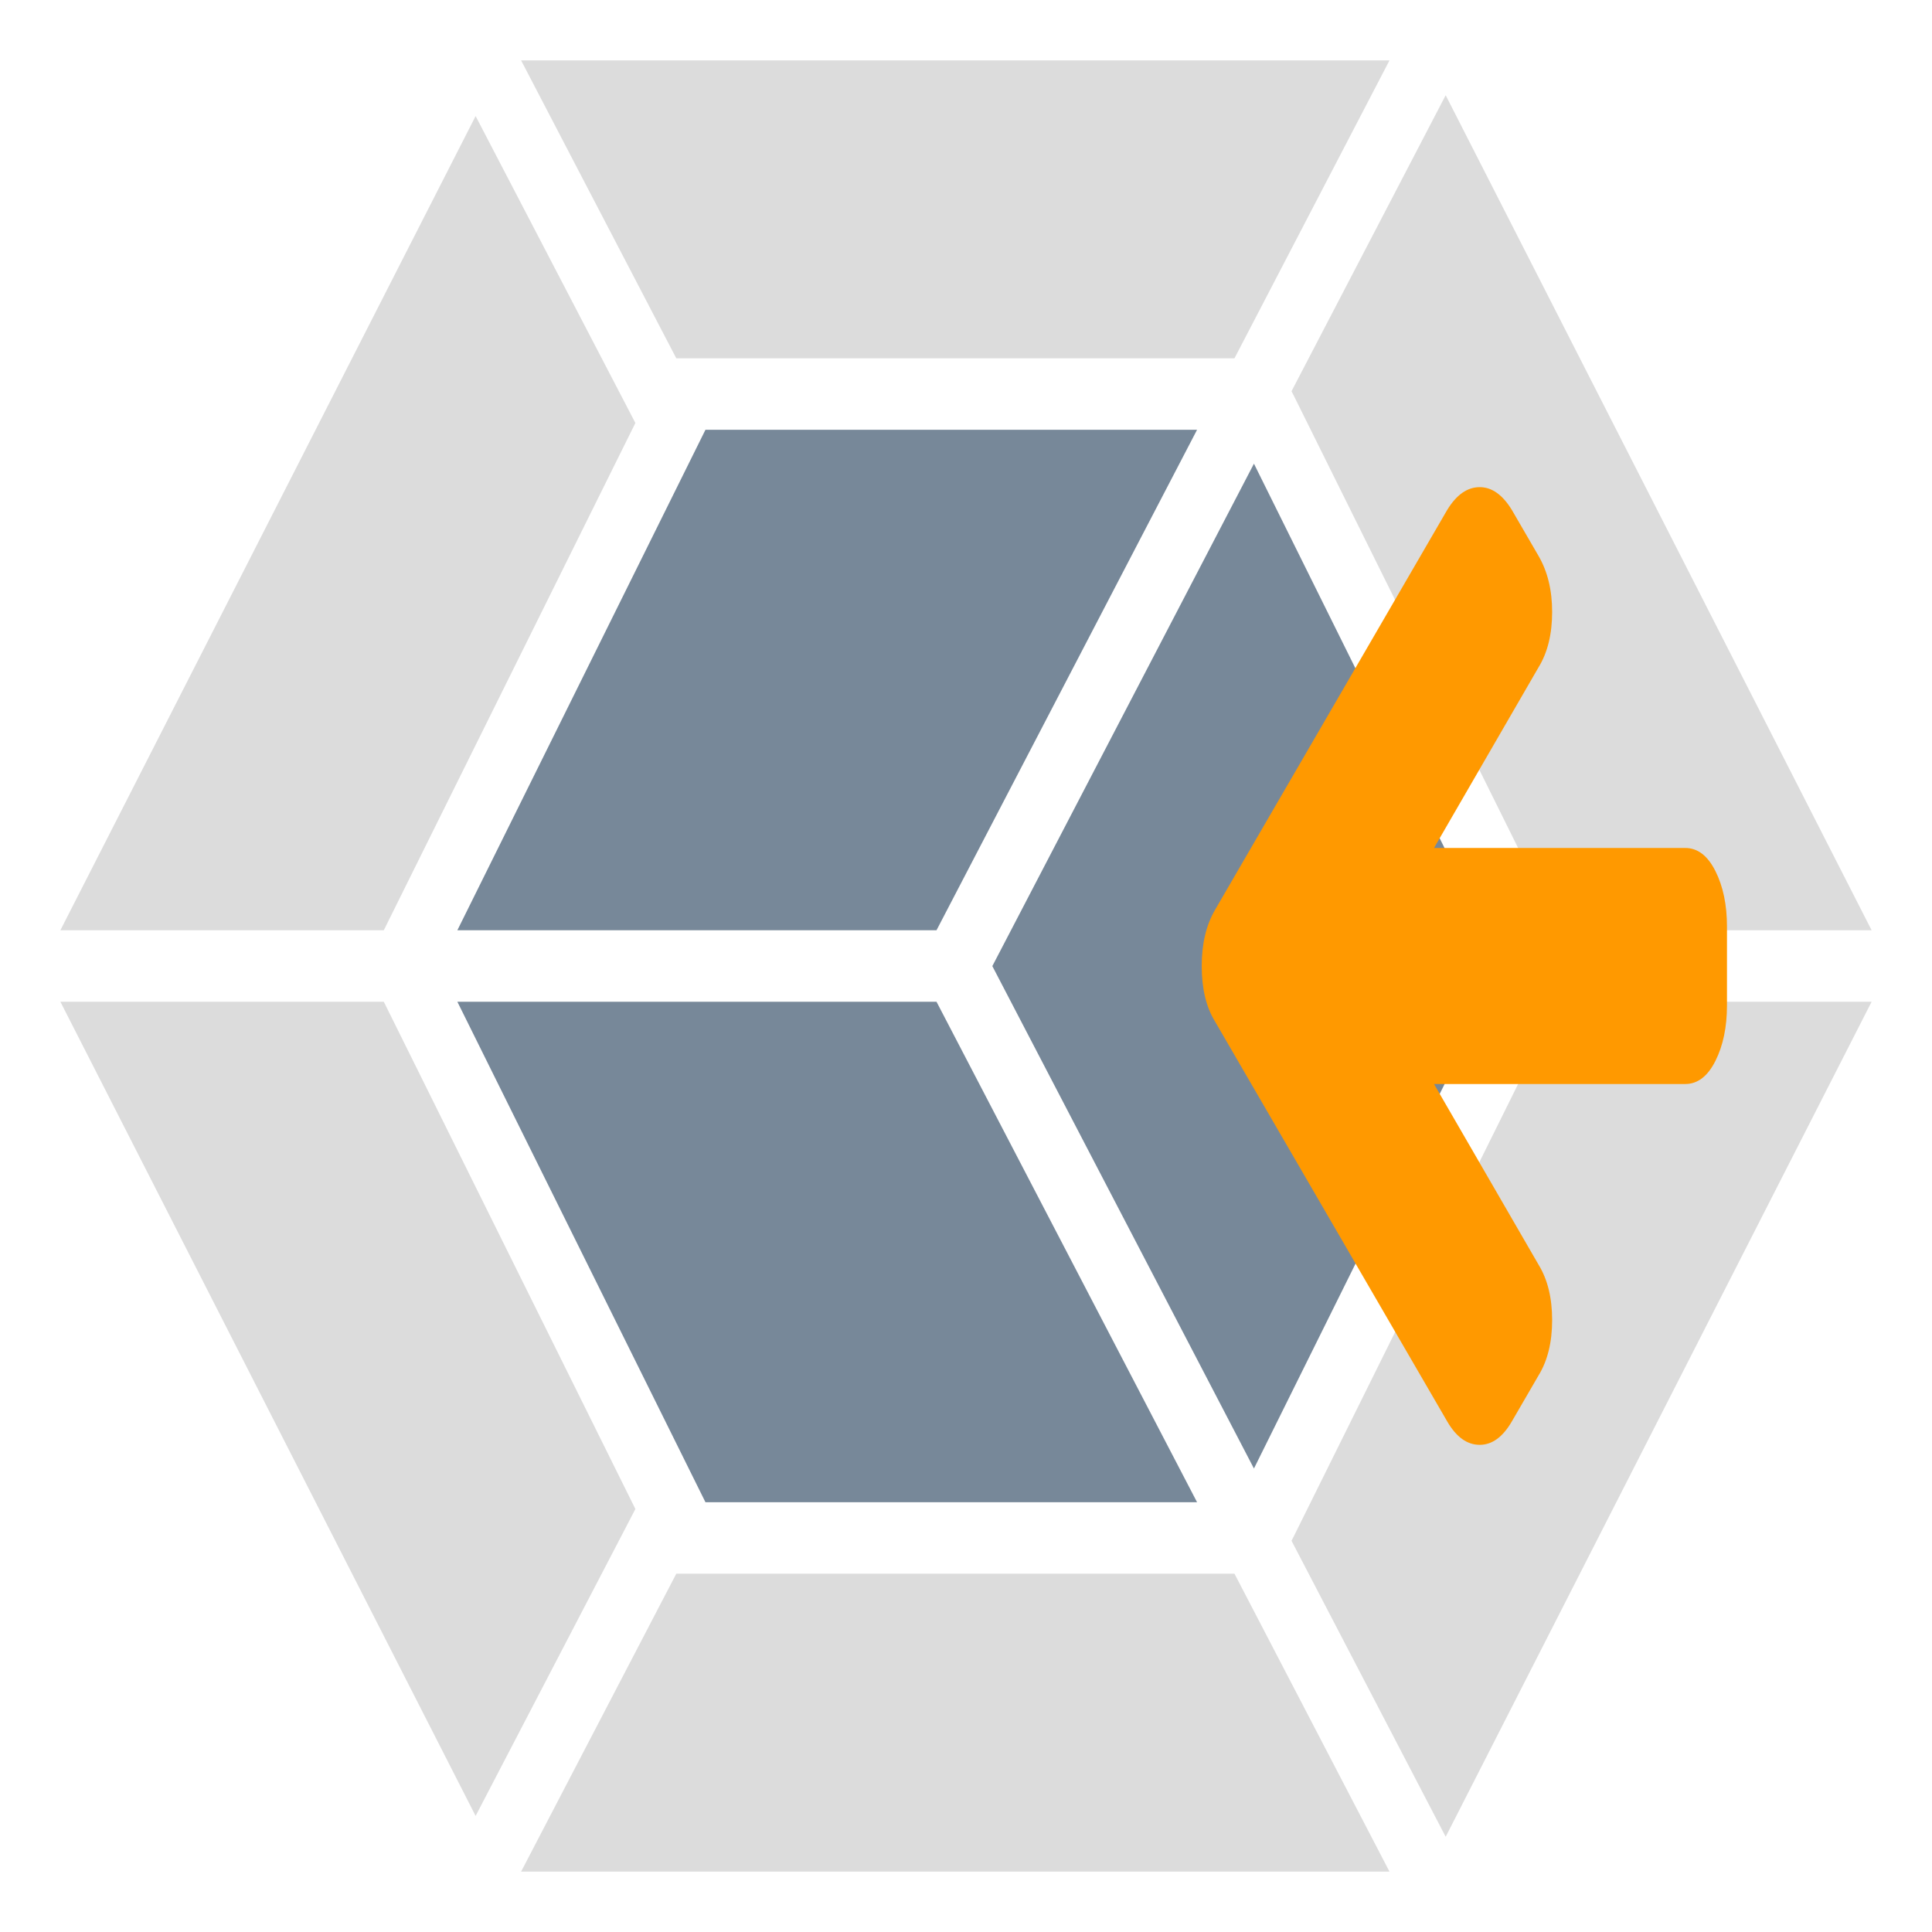
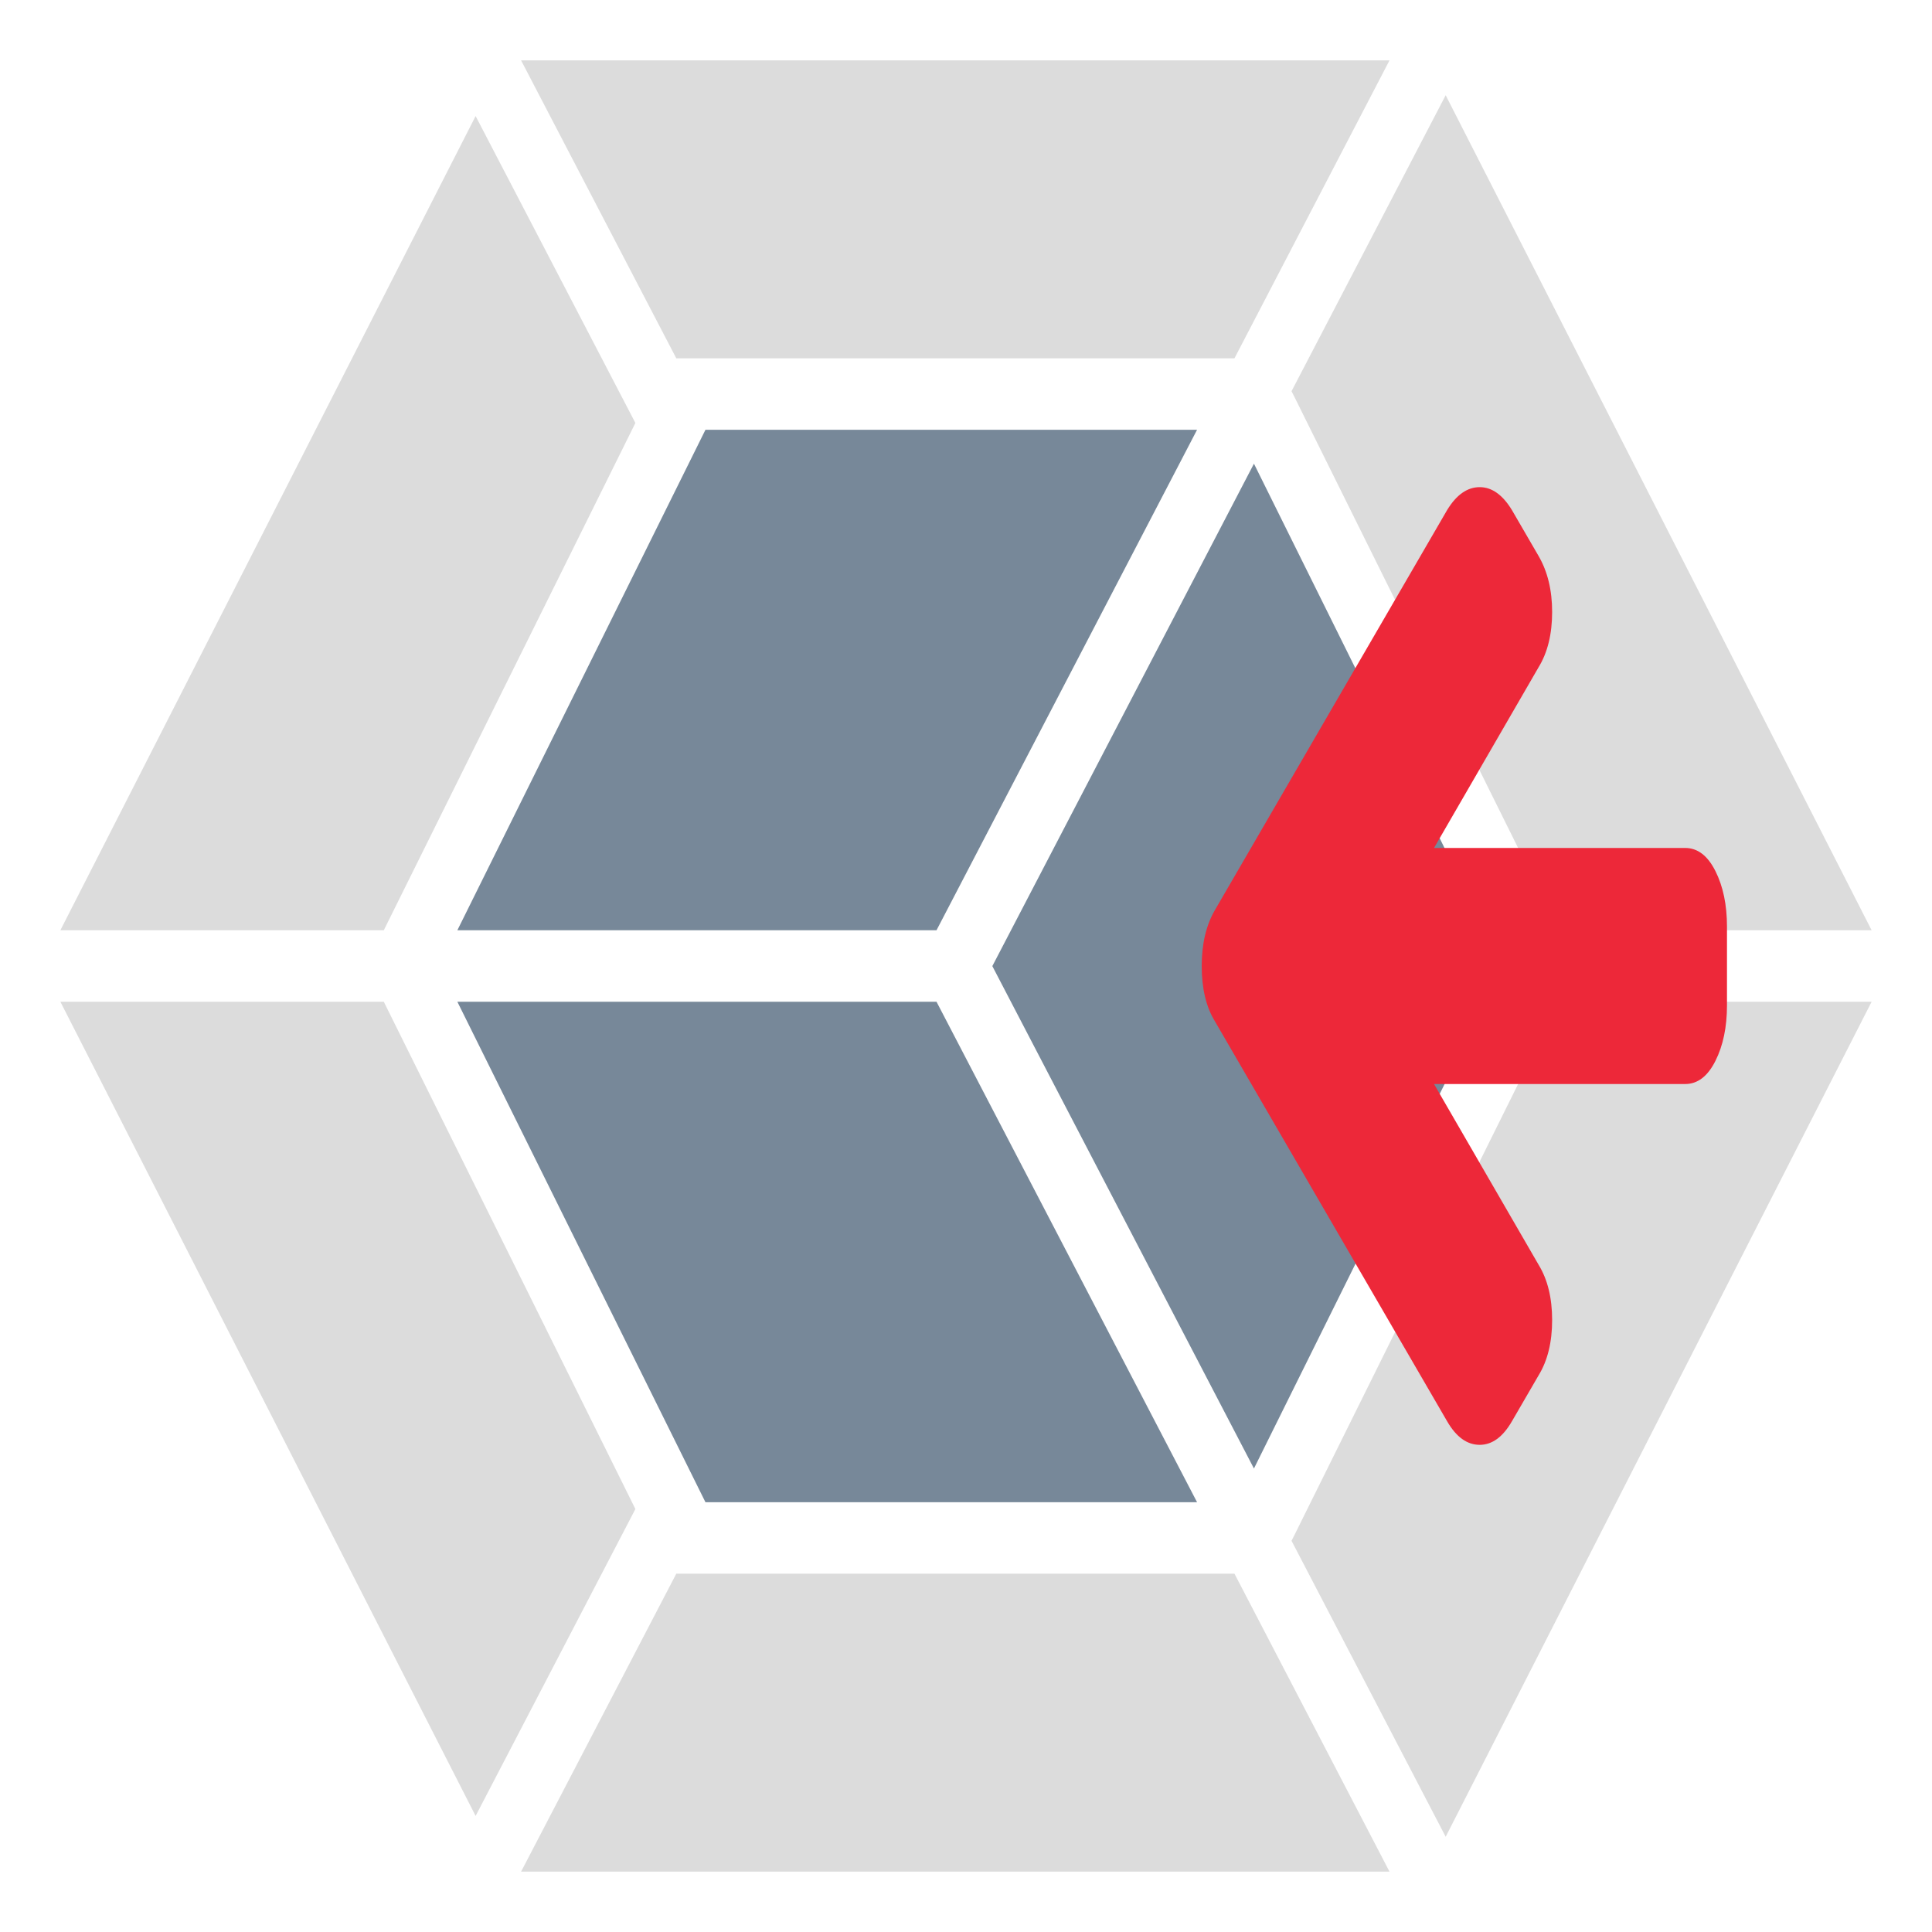
<svg xmlns="http://www.w3.org/2000/svg" version="1.1" width="100%" height="100%" viewBox="0 0 128 128" id="appcodepack-logo">
  <defs id="defs14" />
  <g transform="matrix(0,1,-1,0,128,-3.8885e-6)" id="g3755">
    <g transform="matrix(0.1290184,0,0,0.1163242,-13.30137,118.905)" id="g2993">
      <path d="M 1035.6,-192.7 617.5,43.8 v -184.2 l 260.5,-143.3 157.6,91 z m 28.6,-25.9 v -494.6 l -153,88.3 V -307 l 153,88.4 z m -901.5,25.9 418.1,236.5 v -184.2 l -260.5,-143.3 -157.6,91 z m -28.6,-25.9 v -494.6 l 153,88.3 V -307 l -153,88.4 z M 152,-745.2 580.8,-987.8 v 178.1 l -274.7,151.1 -2.1,1.2 -152,-87.8 z m 894.3,0 -428.8,-242.6 v 178.1 l 274.7,151.1 2.1,1.2 152,-87.8 z" id="path8" style="fill:#dcdcdc;fill-opacity:1" />
      <path d="m 580.8,-182.3 -257,-141.3 0,-280 257,148.4 z m 36.7,0 257,-141.3 0,-280 -257,148.4 z M 341.2,-636 599.2,-777.9 857.2,-636 661.275,-522.849 599.2,-487 z" id="path10" style="fill:#778899;fill-opacity:1" />
    </g>
-     <path d="m 32.275,29.966 q 0,-1.206 1.507,-2.128 l 3.054,-1.773 q 1.548,-0.898 3.706,-0.898 2.199,0 3.665,0.898 l 11.973,6.927 0,-16.643 q 0,-1.229 1.527,-1.998 1.527,-0.768 3.686,-0.768 l 5.213,0 q 2.158,0 3.686,0.768 1.527,0.768 1.527,1.998 l 0,16.643 11.973,-6.927 q 1.466,-0.898 3.665,-0.898 2.199,0 3.665,0.898 l 3.054,1.773 q 1.548,0.898 1.548,2.128 0,1.253 -1.548,2.151 L 67.665,47.508 Q 66.24,48.383 64,48.383 q -2.199,0 -3.706,-0.875 L 33.782,32.118 Q 32.275,31.196 32.275,29.966 z" id="path3029" style="fill:#ff9900;fill-opacity:1" />
+     <path d="m 32.275,29.966 q 0,-1.206 1.507,-2.128 l 3.054,-1.773 q 1.548,-0.898 3.706,-0.898 2.199,0 3.665,0.898 l 11.973,6.927 0,-16.643 q 0,-1.229 1.527,-1.998 1.527,-0.768 3.686,-0.768 l 5.213,0 q 2.158,0 3.686,0.768 1.527,0.768 1.527,1.998 l 0,16.643 11.973,-6.927 q 1.466,-0.898 3.665,-0.898 2.199,0 3.665,0.898 l 3.054,1.773 q 1.548,0.898 1.548,2.128 0,1.253 -1.548,2.151 L 67.665,47.508 Q 66.24,48.383 64,48.383 q -2.199,0 -3.706,-0.875 L 33.782,32.118 Q 32.275,31.196 32.275,29.966 z" id="path3029" style="fill:#ed2839;fill-opacity:1" />
  </g>
</svg>
